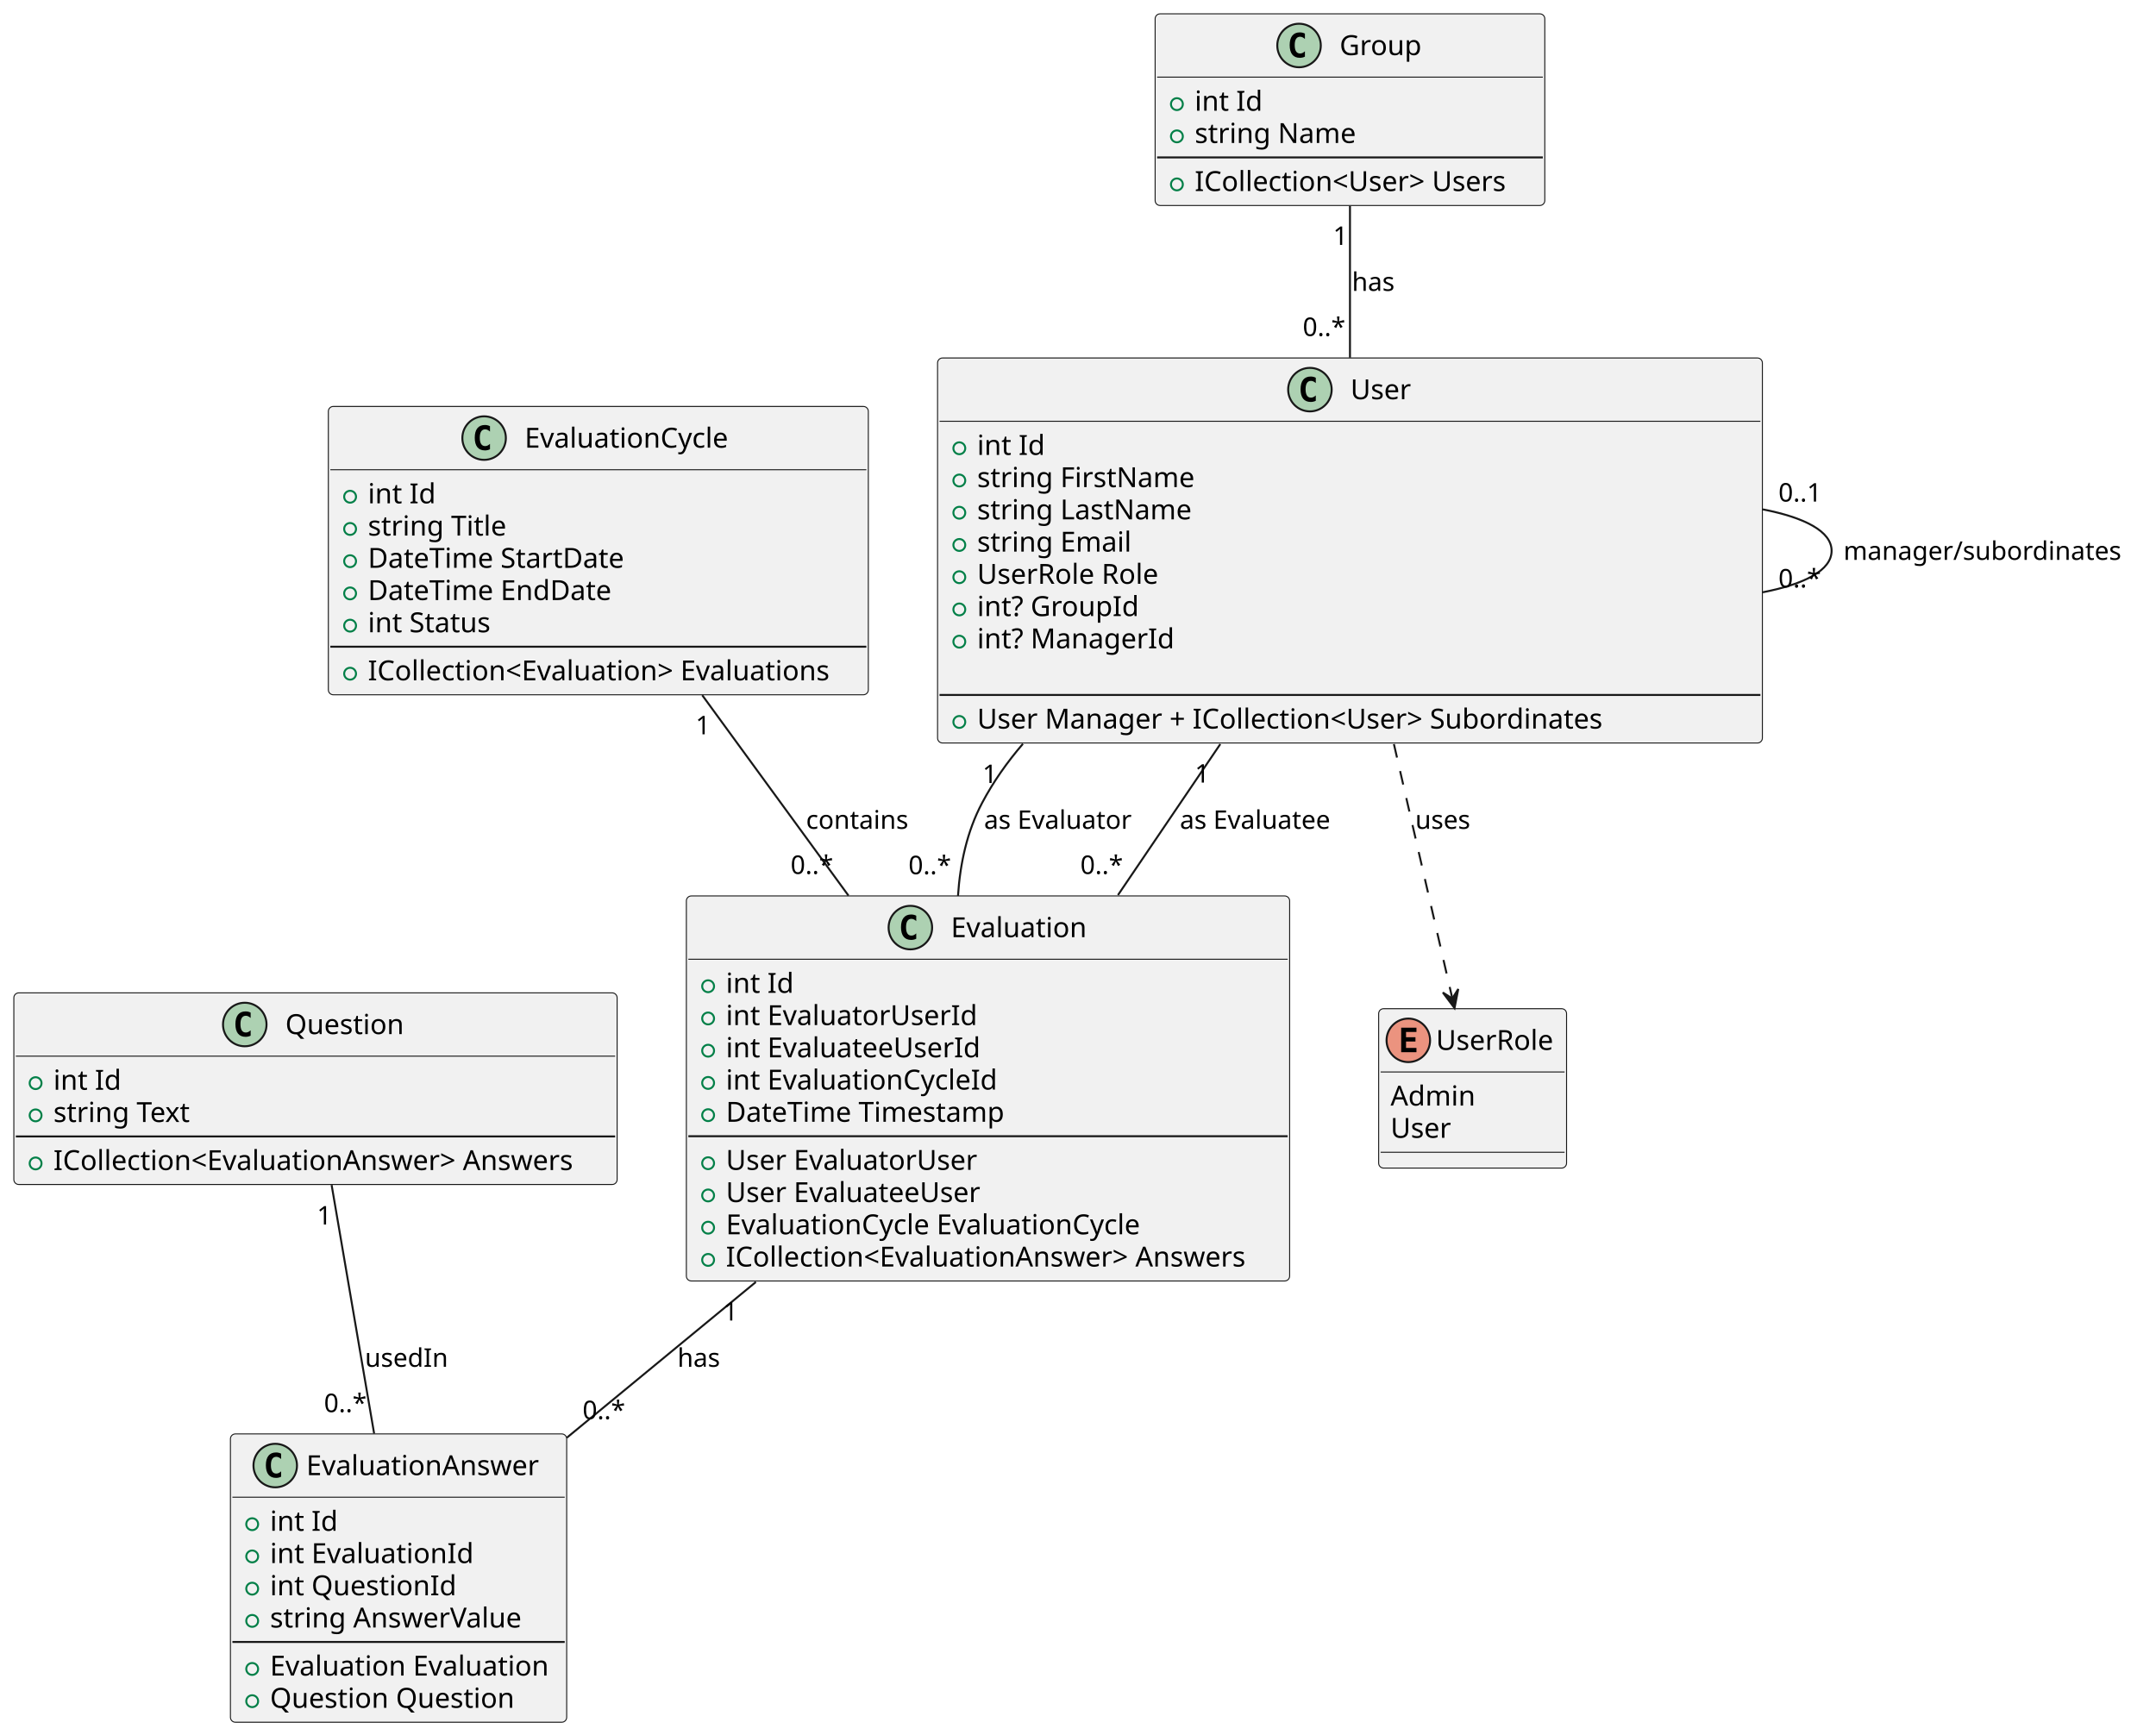
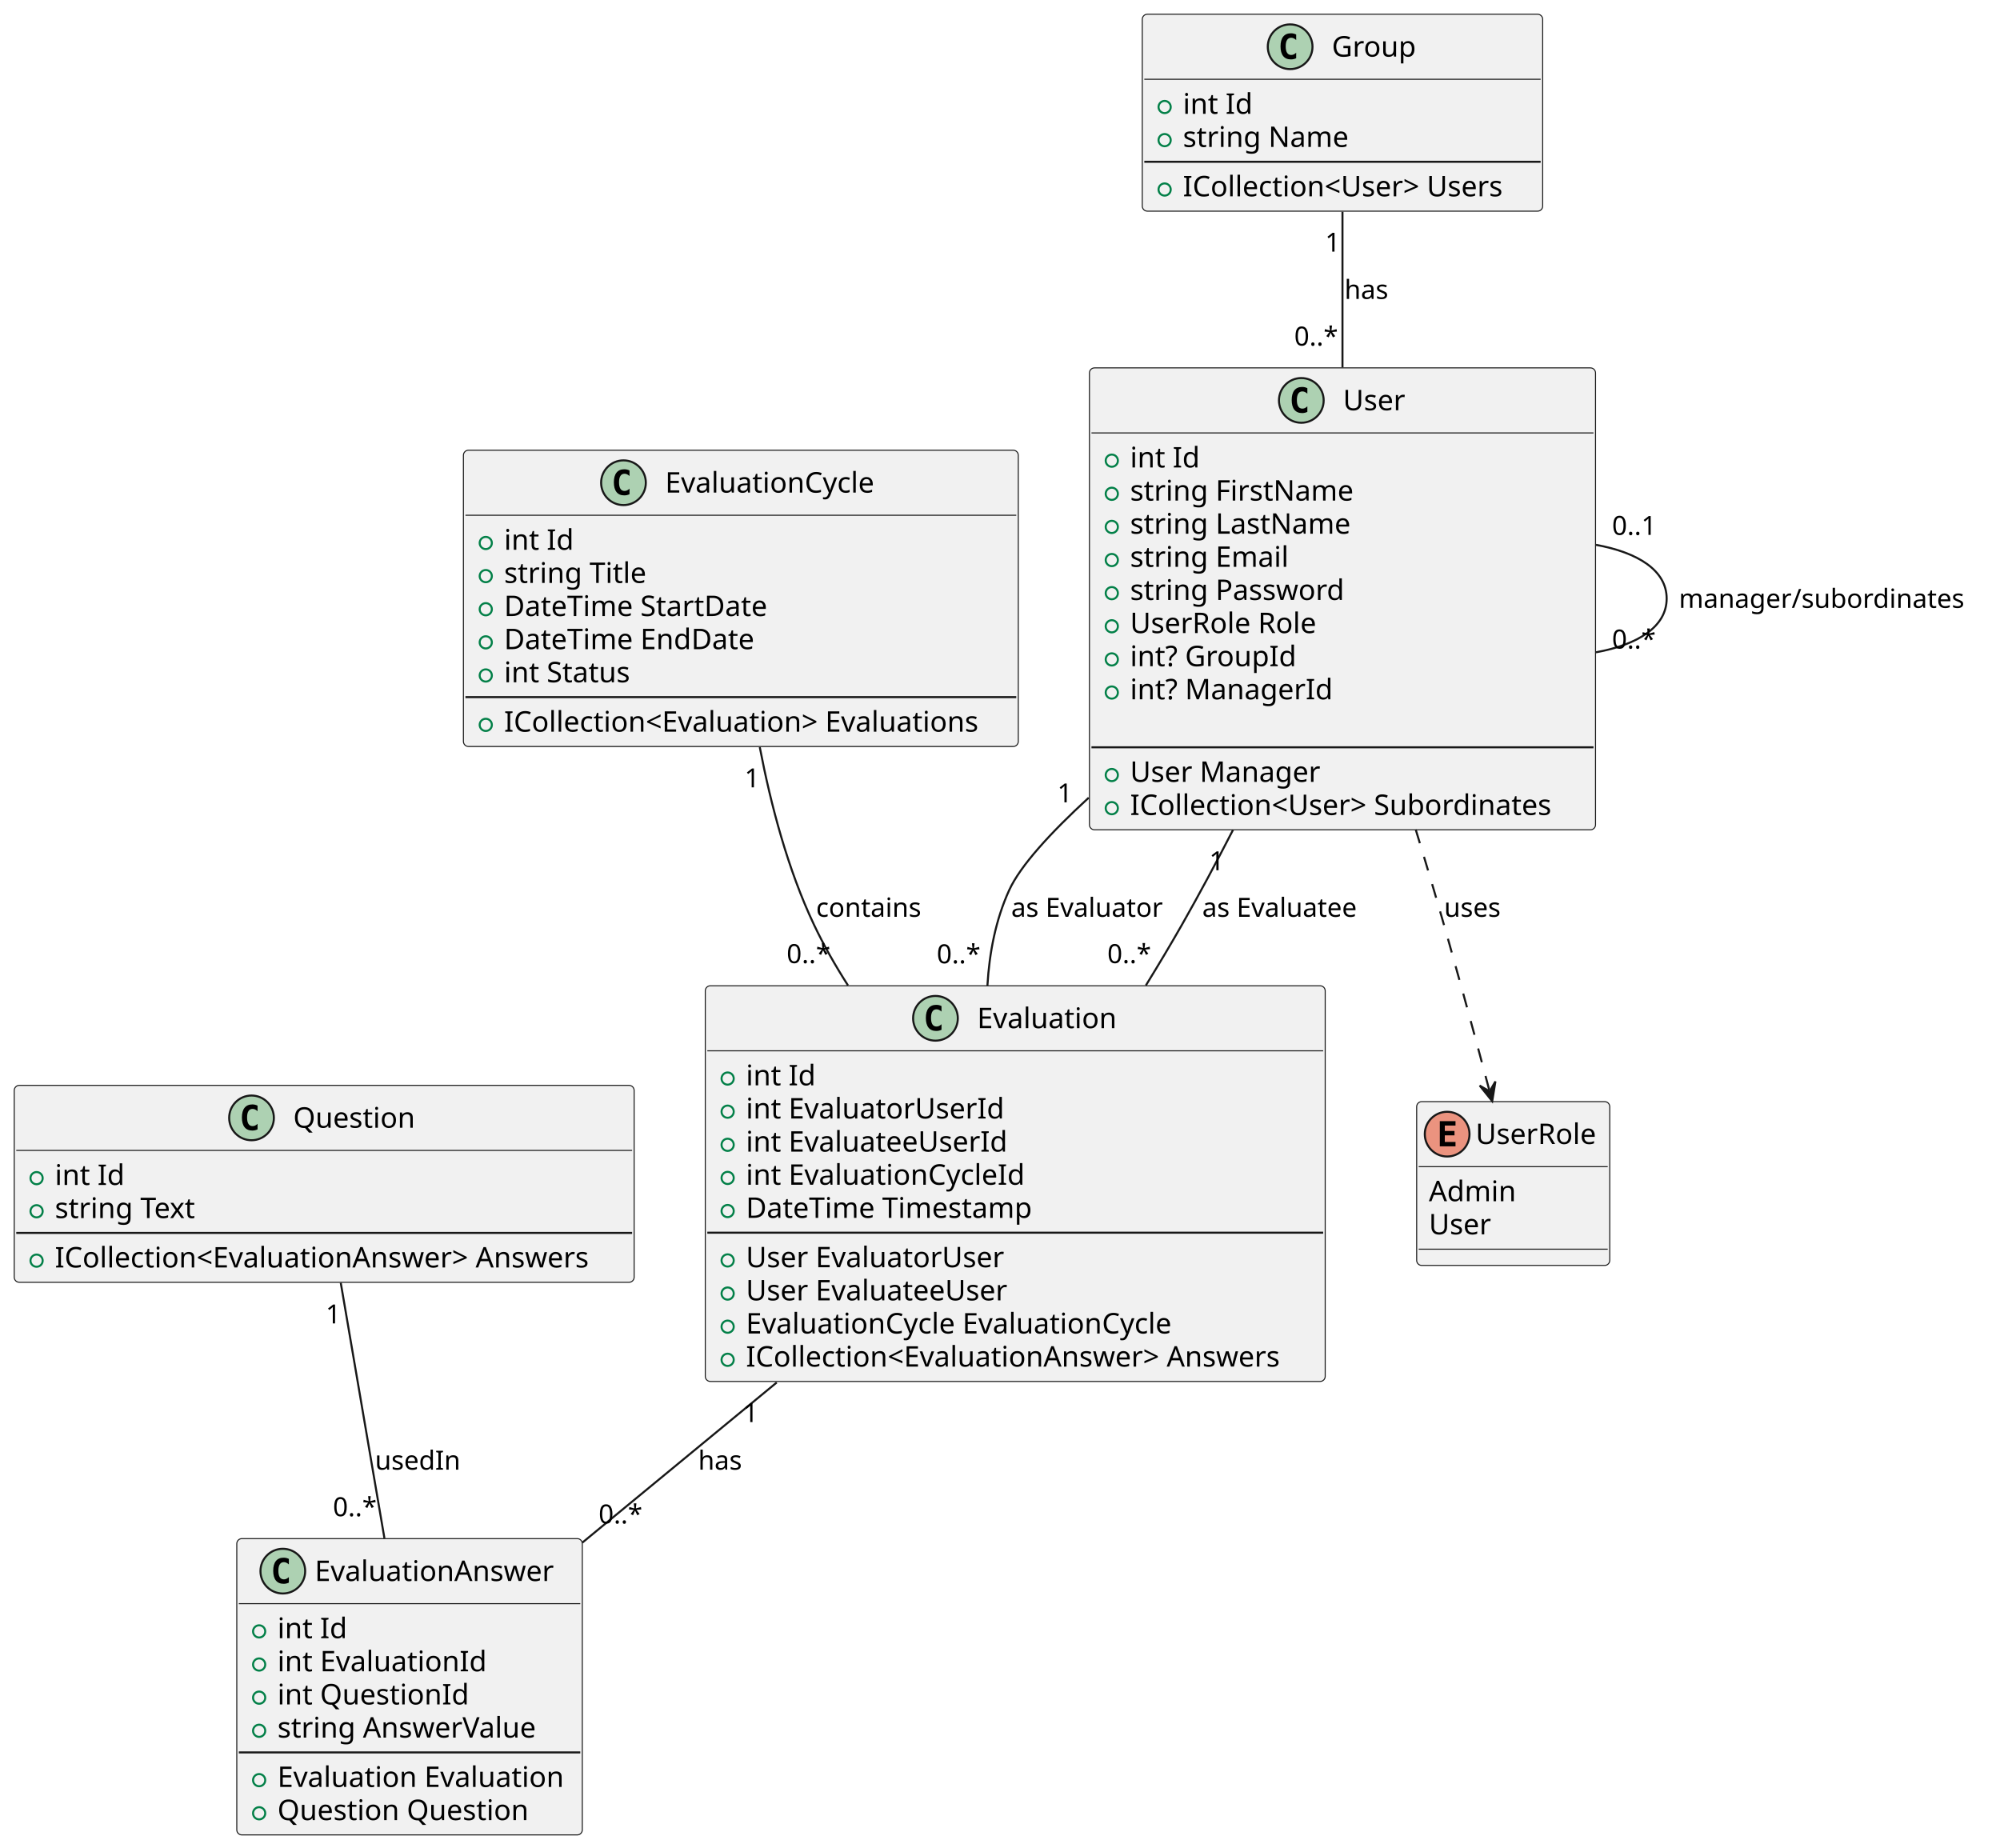
- <svg xmlns="http://www.w3.org/2000/svg" contentStyleType="text/css" height="877px" preserveAspectRatio="none" style="width:1090px;height:877px;background:#FFFFFF;" version="1.1" viewBox="0 0 1090 877" width="1090px" zoomAndPan="magnify">
+ <svg xmlns="http://www.w3.org/2000/svg" contentStyleType="text/css" height="909px" preserveAspectRatio="none" style="width:984px;height:909px;background:#FFFFFF;" version="1.1" viewBox="0 0 984 909" width="984px" zoomAndPan="magnify">
  <defs />
  <g>
    <g id="elem_UserRole">
-       <rect codeLine="4" fill="#F1F1F1" height="80.594" id="UserRole" rx="2.5" ry="2.5" style="stroke:#181818;stroke-width:0.5;" width="95" x="697" y="510" />
-       <ellipse cx="712" cy="526" fill="#EB937F" rx="11" ry="11" style="stroke:#181818;stroke-width:1.0;" />
-       <path d="M716.109,532 L708.391,532 L708.391,519.609 L716.109,519.609 L716.109,521.766 L710.844,521.766 L710.844,524.438 L715.609,524.438 L715.609,526.594 L710.844,526.594 L710.844,529.844 L716.109,529.844 L716.109,532 Z " fill="#000000" />
-       <text fill="#000000" font-family="sans-serif" font-size="14" lengthAdjust="spacing" textLength="63" x="726" y="530.847">UserRole</text>
-       <line style="stroke:#181818;stroke-width:0.5;" x1="698" x2="791" y1="542" y2="542" />
-       <text fill="#000000" font-family="sans-serif" font-size="14" lengthAdjust="spacing" textLength="43" x="703" y="558.995">Admin</text>
-       <text fill="#000000" font-family="sans-serif" font-size="14" lengthAdjust="spacing" textLength="32" x="703" y="575.292">User</text>
-       <line style="stroke:#181818;stroke-width:0.5;" x1="698" x2="791" y1="582.594" y2="582.594" />
+       <rect codeLine="4" fill="#F1F1F1" height="80.594" id="UserRole" rx="2.5" ry="2.5" style="stroke:#181818;stroke-width:0.5;" width="95" x="697" y="542" />
+       <ellipse cx="712" cy="558" fill="#EB937F" rx="11" ry="11" style="stroke:#181818;stroke-width:1.0;" />
+       <path d="M716.109,564 L708.391,564 L708.391,551.609 L716.109,551.609 L716.109,553.766 L710.844,553.766 L710.844,556.438 L715.609,556.438 L715.609,558.594 L710.844,558.594 L710.844,561.844 L716.109,561.844 L716.109,564 Z " fill="#000000" />
+       <text fill="#000000" font-family="sans-serif" font-size="14" lengthAdjust="spacing" textLength="63" x="726" y="562.847">UserRole</text>
+       <line style="stroke:#181818;stroke-width:0.5;" x1="698" x2="791" y1="574" y2="574" />
+       <text fill="#000000" font-family="sans-serif" font-size="14" lengthAdjust="spacing" textLength="43" x="703" y="590.995">Admin</text>
+       <text fill="#000000" font-family="sans-serif" font-size="14" lengthAdjust="spacing" textLength="32" x="703" y="607.292">User</text>
+       <line style="stroke:#181818;stroke-width:0.5;" x1="698" x2="791" y1="614.594" y2="614.594" />
    </g>
    <g id="elem_User">
-       <rect codeLine="12" fill="#F1F1F1" height="194.672" id="User" rx="2.5" ry="2.5" style="stroke:#181818;stroke-width:0.5;" width="417" x="474" y="181" />
-       <ellipse cx="662.25" cy="197" fill="#ADD1B2" rx="11" ry="11" style="stroke:#181818;stroke-width:1.0;" />
-       <path d="M665.219,202.641 Q664.641,202.938 664,203.078 Q663.359,203.234 662.656,203.234 Q660.156,203.234 658.828,201.594 Q657.516,199.938 657.516,196.812 Q657.516,193.688 658.828,192.031 Q660.156,190.375 662.656,190.375 Q663.359,190.375 664,190.531 Q664.656,190.688 665.219,190.984 L665.219,193.703 Q664.594,193.125 664,192.859 Q663.406,192.578 662.781,192.578 Q661.438,192.578 660.75,193.656 Q660.062,194.719 660.062,196.812 Q660.062,198.906 660.75,199.984 Q661.438,201.047 662.781,201.047 Q663.406,201.047 664,200.781 Q664.594,200.5 665.219,199.922 L665.219,202.641 Z " fill="#000000" />
-       <text fill="#000000" font-family="sans-serif" font-size="14" lengthAdjust="spacing" textLength="32" x="682.75" y="201.847">User</text>
-       <line style="stroke:#181818;stroke-width:0.5;" x1="475" x2="890" y1="213" y2="213" />
-       <ellipse cx="485" cy="226.648" fill="none" rx="3" ry="3" style="stroke:#038048;stroke-width:1.0;" />
-       <text fill="#000000" font-family="sans-serif" font-size="14" lengthAdjust="spacing" textLength="33" x="494" y="229.995">int Id</text>
-       <ellipse cx="485" cy="242.945" fill="none" rx="3" ry="3" style="stroke:#038048;stroke-width:1.0;" />
-       <text fill="#000000" font-family="sans-serif" font-size="14" lengthAdjust="spacing" textLength="112" x="494" y="246.292">string FirstName</text>
-       <ellipse cx="485" cy="259.242" fill="none" rx="3" ry="3" style="stroke:#038048;stroke-width:1.0;" />
-       <text fill="#000000" font-family="sans-serif" font-size="14" lengthAdjust="spacing" textLength="111" x="494" y="262.589">string LastName</text>
-       <ellipse cx="485" cy="275.539" fill="none" rx="3" ry="3" style="stroke:#038048;stroke-width:1.0;" />
-       <text fill="#000000" font-family="sans-serif" font-size="14" lengthAdjust="spacing" textLength="79" x="494" y="278.886">string Email</text>
-       <ellipse cx="485" cy="291.836" fill="none" rx="3" ry="3" style="stroke:#038048;stroke-width:1.0;" />
-       <text fill="#000000" font-family="sans-serif" font-size="14" lengthAdjust="spacing" textLength="98" x="494" y="295.183">UserRole Role</text>
-       <ellipse cx="485" cy="308.133" fill="none" rx="3" ry="3" style="stroke:#038048;stroke-width:1.0;" />
-       <text fill="#000000" font-family="sans-serif" font-size="14" lengthAdjust="spacing" textLength="83" x="494" y="311.479">int? GroupId</text>
-       <ellipse cx="485" cy="324.43" fill="none" rx="3" ry="3" style="stroke:#038048;stroke-width:1.0;" />
-       <text fill="#000000" font-family="sans-serif" font-size="14" lengthAdjust="spacing" textLength="100" x="494" y="327.776">int? ManagerId</text>
-       <text fill="#000000" font-family="sans-serif" font-size="14" lengthAdjust="spacing" textLength="4" x="494" y="344.073"> </text>
-       <line style="stroke:#181818;stroke-width:1.0;" x1="475" x2="890" y1="351.375" y2="351.375" />
-       <ellipse cx="485" cy="365.023" fill="none" rx="3" ry="3" style="stroke:#038048;stroke-width:1.0;" />
-       <text fill="#000000" font-family="sans-serif" font-size="14" lengthAdjust="spacing" textLength="391" x="494" y="368.37">User Manager              + ICollection&lt;User&gt; Subordinates</text>
+       <rect codeLine="12" fill="#F1F1F1" height="227.266" id="User" rx="2.5" ry="2.5" style="stroke:#181818;stroke-width:0.5;" width="249" x="536" y="181" />
+       <ellipse cx="640.25" cy="197" fill="#ADD1B2" rx="11" ry="11" style="stroke:#181818;stroke-width:1.0;" />
+       <path d="M643.219,202.641 Q642.641,202.938 642,203.078 Q641.359,203.234 640.656,203.234 Q638.156,203.234 636.828,201.594 Q635.516,199.938 635.516,196.812 Q635.516,193.688 636.828,192.031 Q638.156,190.375 640.656,190.375 Q641.359,190.375 642,190.531 Q642.656,190.688 643.219,190.984 L643.219,193.703 Q642.594,193.125 642,192.859 Q641.406,192.578 640.781,192.578 Q639.438,192.578 638.75,193.656 Q638.062,194.719 638.062,196.812 Q638.062,198.906 638.75,199.984 Q639.438,201.047 640.781,201.047 Q641.406,201.047 642,200.781 Q642.594,200.5 643.219,199.922 L643.219,202.641 Z " fill="#000000" />
+       <text fill="#000000" font-family="sans-serif" font-size="14" lengthAdjust="spacing" textLength="32" x="660.75" y="201.847">User</text>
+       <line style="stroke:#181818;stroke-width:0.5;" x1="537" x2="784" y1="213" y2="213" />
+       <ellipse cx="547" cy="226.648" fill="none" rx="3" ry="3" style="stroke:#038048;stroke-width:1.0;" />
+       <text fill="#000000" font-family="sans-serif" font-size="14" lengthAdjust="spacing" textLength="33" x="556" y="229.995">int Id</text>
+       <ellipse cx="547" cy="242.945" fill="none" rx="3" ry="3" style="stroke:#038048;stroke-width:1.0;" />
+       <text fill="#000000" font-family="sans-serif" font-size="14" lengthAdjust="spacing" textLength="112" x="556" y="246.292">string FirstName</text>
+       <ellipse cx="547" cy="259.242" fill="none" rx="3" ry="3" style="stroke:#038048;stroke-width:1.0;" />
+       <text fill="#000000" font-family="sans-serif" font-size="14" lengthAdjust="spacing" textLength="111" x="556" y="262.589">string LastName</text>
+       <ellipse cx="547" cy="275.539" fill="none" rx="3" ry="3" style="stroke:#038048;stroke-width:1.0;" />
+       <text fill="#000000" font-family="sans-serif" font-size="14" lengthAdjust="spacing" textLength="79" x="556" y="278.886">string Email</text>
+       <ellipse cx="547" cy="291.836" fill="none" rx="3" ry="3" style="stroke:#038048;stroke-width:1.0;" />
+       <text fill="#000000" font-family="sans-serif" font-size="14" lengthAdjust="spacing" textLength="110" x="556" y="295.183">string Password</text>
+       <ellipse cx="547" cy="308.133" fill="none" rx="3" ry="3" style="stroke:#038048;stroke-width:1.0;" />
+       <text fill="#000000" font-family="sans-serif" font-size="14" lengthAdjust="spacing" textLength="98" x="556" y="311.479">UserRole Role</text>
+       <ellipse cx="547" cy="324.43" fill="none" rx="3" ry="3" style="stroke:#038048;stroke-width:1.0;" />
+       <text fill="#000000" font-family="sans-serif" font-size="14" lengthAdjust="spacing" textLength="83" x="556" y="327.776">int? GroupId</text>
+       <ellipse cx="547" cy="340.727" fill="none" rx="3" ry="3" style="stroke:#038048;stroke-width:1.0;" />
+       <text fill="#000000" font-family="sans-serif" font-size="14" lengthAdjust="spacing" textLength="100" x="556" y="344.073">int? ManagerId</text>
+       <text fill="#000000" font-family="sans-serif" font-size="14" lengthAdjust="spacing" textLength="4" x="556" y="360.37"> </text>
+       <line style="stroke:#181818;stroke-width:1.0;" x1="537" x2="784" y1="367.672" y2="367.672" />
+       <ellipse cx="547" cy="381.32" fill="none" rx="3" ry="3" style="stroke:#038048;stroke-width:1.0;" />
+       <text fill="#000000" font-family="sans-serif" font-size="14" lengthAdjust="spacing" textLength="96" x="556" y="384.667">User Manager</text>
+       <ellipse cx="547" cy="397.617" fill="none" rx="3" ry="3" style="stroke:#038048;stroke-width:1.0;" />
+       <text fill="#000000" font-family="sans-serif" font-size="14" lengthAdjust="spacing" textLength="223" x="556" y="400.964">ICollection&lt;User&gt; Subordinates</text>
    </g>
    <g id="elem_Group">
-       <rect codeLine="24" fill="#F1F1F1" height="96.891" id="Group" rx="2.5" ry="2.5" style="stroke:#181818;stroke-width:0.5;" width="197" x="584" y="7" />
-       <ellipse cx="656.75" cy="23" fill="#ADD1B2" rx="11" ry="11" style="stroke:#181818;stroke-width:1.0;" />
-       <path d="M659.719,28.641 Q659.141,28.938 658.5,29.078 Q657.859,29.234 657.156,29.234 Q654.656,29.234 653.328,27.594 Q652.016,25.938 652.016,22.812 Q652.016,19.688 653.328,18.031 Q654.656,16.375 657.156,16.375 Q657.859,16.375 658.5,16.531 Q659.156,16.688 659.719,16.984 L659.719,19.703 Q659.094,19.125 658.5,18.859 Q657.906,18.578 657.281,18.578 Q655.938,18.578 655.25,19.656 Q654.562,20.719 654.562,22.812 Q654.562,24.906 655.25,25.984 Q655.938,27.047 657.281,27.047 Q657.906,27.047 658.5,26.781 Q659.094,26.5 659.719,25.922 L659.719,28.641 Z " fill="#000000" />
-       <text fill="#000000" font-family="sans-serif" font-size="14" lengthAdjust="spacing" textLength="43" x="677.25" y="27.847">Group</text>
-       <line style="stroke:#181818;stroke-width:0.5;" x1="585" x2="780" y1="39" y2="39" />
-       <ellipse cx="595" cy="52.648" fill="none" rx="3" ry="3" style="stroke:#038048;stroke-width:1.0;" />
-       <text fill="#000000" font-family="sans-serif" font-size="14" lengthAdjust="spacing" textLength="33" x="604" y="55.995">int Id</text>
-       <ellipse cx="595" cy="68.945" fill="none" rx="3" ry="3" style="stroke:#038048;stroke-width:1.0;" />
-       <text fill="#000000" font-family="sans-serif" font-size="14" lengthAdjust="spacing" textLength="83" x="604" y="72.292">string Name</text>
-       <line style="stroke:#181818;stroke-width:1.0;" x1="585" x2="780" y1="79.594" y2="79.594" />
-       <ellipse cx="595" cy="93.242" fill="none" rx="3" ry="3" style="stroke:#038048;stroke-width:1.0;" />
-       <text fill="#000000" font-family="sans-serif" font-size="14" lengthAdjust="spacing" textLength="171" x="604" y="96.589">ICollection&lt;User&gt; Users</text>
+       <rect codeLine="26" fill="#F1F1F1" height="96.891" id="Group" rx="2.5" ry="2.5" style="stroke:#181818;stroke-width:0.5;" width="197" x="562" y="7" />
+       <ellipse cx="634.75" cy="23" fill="#ADD1B2" rx="11" ry="11" style="stroke:#181818;stroke-width:1.0;" />
+       <path d="M637.719,28.641 Q637.141,28.938 636.5,29.078 Q635.859,29.234 635.156,29.234 Q632.656,29.234 631.328,27.594 Q630.016,25.938 630.016,22.812 Q630.016,19.688 631.328,18.031 Q632.656,16.375 635.156,16.375 Q635.859,16.375 636.5,16.531 Q637.156,16.688 637.719,16.984 L637.719,19.703 Q637.094,19.125 636.5,18.859 Q635.906,18.578 635.281,18.578 Q633.938,18.578 633.25,19.656 Q632.562,20.719 632.562,22.812 Q632.562,24.906 633.25,25.984 Q633.938,27.047 635.281,27.047 Q635.906,27.047 636.5,26.781 Q637.094,26.5 637.719,25.922 L637.719,28.641 Z " fill="#000000" />
+       <text fill="#000000" font-family="sans-serif" font-size="14" lengthAdjust="spacing" textLength="43" x="655.25" y="27.847">Group</text>
+       <line style="stroke:#181818;stroke-width:0.5;" x1="563" x2="758" y1="39" y2="39" />
+       <ellipse cx="573" cy="52.648" fill="none" rx="3" ry="3" style="stroke:#038048;stroke-width:1.0;" />
+       <text fill="#000000" font-family="sans-serif" font-size="14" lengthAdjust="spacing" textLength="33" x="582" y="55.995">int Id</text>
+       <ellipse cx="573" cy="68.945" fill="none" rx="3" ry="3" style="stroke:#038048;stroke-width:1.0;" />
+       <text fill="#000000" font-family="sans-serif" font-size="14" lengthAdjust="spacing" textLength="83" x="582" y="72.292">string Name</text>
+       <line style="stroke:#181818;stroke-width:1.0;" x1="563" x2="758" y1="79.594" y2="79.594" />
+       <ellipse cx="573" cy="93.242" fill="none" rx="3" ry="3" style="stroke:#038048;stroke-width:1.0;" />
+       <text fill="#000000" font-family="sans-serif" font-size="14" lengthAdjust="spacing" textLength="171" x="582" y="96.589">ICollection&lt;User&gt; Users</text>
    </g>
    <g id="elem_EvaluationCycle">
-       <rect codeLine="31" fill="#F1F1F1" height="145.781" id="EvaluationCycle" rx="2.5" ry="2.5" style="stroke:#181818;stroke-width:0.5;" width="273" x="166" y="205.5" />
-       <ellipse cx="244.75" cy="221.5" fill="#ADD1B2" rx="11" ry="11" style="stroke:#181818;stroke-width:1.0;" />
-       <path d="M247.719,227.141 Q247.141,227.438 246.5,227.578 Q245.859,227.734 245.156,227.734 Q242.656,227.734 241.328,226.094 Q240.016,224.438 240.016,221.312 Q240.016,218.188 241.328,216.531 Q242.656,214.875 245.156,214.875 Q245.859,214.875 246.5,215.031 Q247.156,215.188 247.719,215.484 L247.719,218.203 Q247.094,217.625 246.5,217.359 Q245.906,217.078 245.281,217.078 Q243.938,217.078 243.25,218.156 Q242.562,219.219 242.562,221.312 Q242.562,223.406 243.25,224.484 Q243.938,225.547 245.281,225.547 Q245.906,225.547 246.5,225.281 Q247.094,225 247.719,224.422 L247.719,227.141 Z " fill="#000000" />
-       <text fill="#000000" font-family="sans-serif" font-size="14" lengthAdjust="spacing" textLength="107" x="265.25" y="226.347">EvaluationCycle</text>
-       <line style="stroke:#181818;stroke-width:0.5;" x1="167" x2="438" y1="237.5" y2="237.5" />
-       <ellipse cx="177" cy="251.148" fill="none" rx="3" ry="3" style="stroke:#038048;stroke-width:1.0;" />
-       <text fill="#000000" font-family="sans-serif" font-size="14" lengthAdjust="spacing" textLength="33" x="186" y="254.495">int Id</text>
-       <ellipse cx="177" cy="267.445" fill="none" rx="3" ry="3" style="stroke:#038048;stroke-width:1.0;" />
-       <text fill="#000000" font-family="sans-serif" font-size="14" lengthAdjust="spacing" textLength="72" x="186" y="270.792">string Title</text>
-       <ellipse cx="177" cy="283.742" fill="none" rx="3" ry="3" style="stroke:#038048;stroke-width:1.0;" />
-       <text fill="#000000" font-family="sans-serif" font-size="14" lengthAdjust="spacing" textLength="136" x="186" y="287.089">DateTime StartDate</text>
-       <ellipse cx="177" cy="300.039" fill="none" rx="3" ry="3" style="stroke:#038048;stroke-width:1.0;" />
-       <text fill="#000000" font-family="sans-serif" font-size="14" lengthAdjust="spacing" textLength="131" x="186" y="303.386">DateTime EndDate</text>
-       <ellipse cx="177" cy="316.336" fill="none" rx="3" ry="3" style="stroke:#038048;stroke-width:1.0;" />
-       <text fill="#000000" font-family="sans-serif" font-size="14" lengthAdjust="spacing" textLength="65" x="186" y="319.683">int Status</text>
-       <line style="stroke:#181818;stroke-width:1.0;" x1="167" x2="438" y1="326.984" y2="326.984" />
-       <ellipse cx="177" cy="340.633" fill="none" rx="3" ry="3" style="stroke:#038048;stroke-width:1.0;" />
-       <text fill="#000000" font-family="sans-serif" font-size="14" lengthAdjust="spacing" textLength="247" x="186" y="343.979">ICollection&lt;Evaluation&gt; Evaluations</text>
+       <rect codeLine="33" fill="#F1F1F1" height="145.781" id="EvaluationCycle" rx="2.5" ry="2.5" style="stroke:#181818;stroke-width:0.5;" width="273" x="228" y="221.5" />
+       <ellipse cx="306.75" cy="237.5" fill="#ADD1B2" rx="11" ry="11" style="stroke:#181818;stroke-width:1.0;" />
+       <path d="M309.719,243.141 Q309.141,243.438 308.5,243.578 Q307.859,243.734 307.156,243.734 Q304.656,243.734 303.328,242.094 Q302.016,240.438 302.016,237.312 Q302.016,234.188 303.328,232.531 Q304.656,230.875 307.156,230.875 Q307.859,230.875 308.5,231.031 Q309.156,231.188 309.719,231.484 L309.719,234.203 Q309.094,233.625 308.5,233.359 Q307.906,233.078 307.281,233.078 Q305.938,233.078 305.25,234.156 Q304.562,235.219 304.562,237.312 Q304.562,239.406 305.25,240.484 Q305.938,241.547 307.281,241.547 Q307.906,241.547 308.5,241.281 Q309.094,241 309.719,240.422 L309.719,243.141 Z " fill="#000000" />
+       <text fill="#000000" font-family="sans-serif" font-size="14" lengthAdjust="spacing" textLength="107" x="327.25" y="242.347">EvaluationCycle</text>
+       <line style="stroke:#181818;stroke-width:0.5;" x1="229" x2="500" y1="253.5" y2="253.5" />
+       <ellipse cx="239" cy="267.148" fill="none" rx="3" ry="3" style="stroke:#038048;stroke-width:1.0;" />
+       <text fill="#000000" font-family="sans-serif" font-size="14" lengthAdjust="spacing" textLength="33" x="248" y="270.495">int Id</text>
+       <ellipse cx="239" cy="283.445" fill="none" rx="3" ry="3" style="stroke:#038048;stroke-width:1.0;" />
+       <text fill="#000000" font-family="sans-serif" font-size="14" lengthAdjust="spacing" textLength="72" x="248" y="286.792">string Title</text>
+       <ellipse cx="239" cy="299.742" fill="none" rx="3" ry="3" style="stroke:#038048;stroke-width:1.0;" />
+       <text fill="#000000" font-family="sans-serif" font-size="14" lengthAdjust="spacing" textLength="136" x="248" y="303.089">DateTime StartDate</text>
+       <ellipse cx="239" cy="316.039" fill="none" rx="3" ry="3" style="stroke:#038048;stroke-width:1.0;" />
+       <text fill="#000000" font-family="sans-serif" font-size="14" lengthAdjust="spacing" textLength="131" x="248" y="319.386">DateTime EndDate</text>
+       <ellipse cx="239" cy="332.336" fill="none" rx="3" ry="3" style="stroke:#038048;stroke-width:1.0;" />
+       <text fill="#000000" font-family="sans-serif" font-size="14" lengthAdjust="spacing" textLength="65" x="248" y="335.683">int Status</text>
+       <line style="stroke:#181818;stroke-width:1.0;" x1="229" x2="500" y1="342.984" y2="342.984" />
+       <ellipse cx="239" cy="356.633" fill="none" rx="3" ry="3" style="stroke:#038048;stroke-width:1.0;" />
+       <text fill="#000000" font-family="sans-serif" font-size="14" lengthAdjust="spacing" textLength="247" x="248" y="359.979">ICollection&lt;Evaluation&gt; Evaluations</text>
    </g>
    <g id="elem_Question">
-       <rect codeLine="41" fill="#F1F1F1" height="96.891" id="Question" rx="2.5" ry="2.5" style="stroke:#181818;stroke-width:0.5;" width="305" x="7" y="502" />
-       <ellipse cx="123.75" cy="518" fill="#ADD1B2" rx="11" ry="11" style="stroke:#181818;stroke-width:1.0;" />
-       <path d="M126.719,523.641 Q126.141,523.938 125.5,524.078 Q124.859,524.234 124.156,524.234 Q121.656,524.234 120.328,522.594 Q119.016,520.938 119.016,517.812 Q119.016,514.688 120.328,513.031 Q121.656,511.375 124.156,511.375 Q124.859,511.375 125.5,511.531 Q126.156,511.688 126.719,511.984 L126.719,514.703 Q126.094,514.125 125.5,513.859 Q124.906,513.578 124.281,513.578 Q122.938,513.578 122.25,514.656 Q121.562,515.719 121.562,517.812 Q121.562,519.906 122.25,520.984 Q122.938,522.047 124.281,522.047 Q124.906,522.047 125.5,521.781 Q126.094,521.5 126.719,520.922 L126.719,523.641 Z " fill="#000000" />
-       <text fill="#000000" font-family="sans-serif" font-size="14" lengthAdjust="spacing" textLength="63" x="144.25" y="522.847">Question</text>
-       <line style="stroke:#181818;stroke-width:0.5;" x1="8" x2="311" y1="534" y2="534" />
-       <ellipse cx="18" cy="547.648" fill="none" rx="3" ry="3" style="stroke:#038048;stroke-width:1.0;" />
-       <text fill="#000000" font-family="sans-serif" font-size="14" lengthAdjust="spacing" textLength="33" x="27" y="550.995">int Id</text>
-       <ellipse cx="18" cy="563.945" fill="none" rx="3" ry="3" style="stroke:#038048;stroke-width:1.0;" />
-       <text fill="#000000" font-family="sans-serif" font-size="14" lengthAdjust="spacing" textLength="73" x="27" y="567.292">string Text</text>
-       <line style="stroke:#181818;stroke-width:1.0;" x1="8" x2="311" y1="574.594" y2="574.594" />
-       <ellipse cx="18" cy="588.242" fill="none" rx="3" ry="3" style="stroke:#038048;stroke-width:1.0;" />
-       <text fill="#000000" font-family="sans-serif" font-size="14" lengthAdjust="spacing" textLength="279" x="27" y="591.589">ICollection&lt;EvaluationAnswer&gt; Answers</text>
+       <rect codeLine="43" fill="#F1F1F1" height="96.891" id="Question" rx="2.5" ry="2.5" style="stroke:#181818;stroke-width:0.5;" width="305" x="7" y="534" />
+       <ellipse cx="123.75" cy="550" fill="#ADD1B2" rx="11" ry="11" style="stroke:#181818;stroke-width:1.0;" />
+       <path d="M126.719,555.641 Q126.141,555.938 125.5,556.078 Q124.859,556.234 124.156,556.234 Q121.656,556.234 120.328,554.594 Q119.016,552.938 119.016,549.812 Q119.016,546.688 120.328,545.031 Q121.656,543.375 124.156,543.375 Q124.859,543.375 125.5,543.531 Q126.156,543.688 126.719,543.984 L126.719,546.703 Q126.094,546.125 125.5,545.859 Q124.906,545.578 124.281,545.578 Q122.938,545.578 122.25,546.656 Q121.562,547.719 121.562,549.812 Q121.562,551.906 122.25,552.984 Q122.938,554.047 124.281,554.047 Q124.906,554.047 125.5,553.781 Q126.094,553.5 126.719,552.922 L126.719,555.641 Z " fill="#000000" />
+       <text fill="#000000" font-family="sans-serif" font-size="14" lengthAdjust="spacing" textLength="63" x="144.25" y="554.847">Question</text>
+       <line style="stroke:#181818;stroke-width:0.5;" x1="8" x2="311" y1="566" y2="566" />
+       <ellipse cx="18" cy="579.648" fill="none" rx="3" ry="3" style="stroke:#038048;stroke-width:1.0;" />
+       <text fill="#000000" font-family="sans-serif" font-size="14" lengthAdjust="spacing" textLength="33" x="27" y="582.995">int Id</text>
+       <ellipse cx="18" cy="595.945" fill="none" rx="3" ry="3" style="stroke:#038048;stroke-width:1.0;" />
+       <text fill="#000000" font-family="sans-serif" font-size="14" lengthAdjust="spacing" textLength="73" x="27" y="599.292">string Text</text>
+       <line style="stroke:#181818;stroke-width:1.0;" x1="8" x2="311" y1="606.594" y2="606.594" />
+       <ellipse cx="18" cy="620.242" fill="none" rx="3" ry="3" style="stroke:#038048;stroke-width:1.0;" />
+       <text fill="#000000" font-family="sans-serif" font-size="14" lengthAdjust="spacing" textLength="279" x="27" y="623.589">ICollection&lt;EvaluationAnswer&gt; Answers</text>
    </g>
    <g id="elem_Evaluation">
-       <rect codeLine="48" fill="#F1F1F1" height="194.672" id="Evaluation" rx="2.5" ry="2.5" style="stroke:#181818;stroke-width:0.5;" width="305" x="347" y="453" />
-       <ellipse cx="460.25" cy="469" fill="#ADD1B2" rx="11" ry="11" style="stroke:#181818;stroke-width:1.0;" />
-       <path d="M463.219,474.641 Q462.641,474.938 462,475.078 Q461.359,475.234 460.656,475.234 Q458.156,475.234 456.828,473.594 Q455.516,471.938 455.516,468.812 Q455.516,465.688 456.828,464.031 Q458.156,462.375 460.656,462.375 Q461.359,462.375 462,462.531 Q462.656,462.688 463.219,462.984 L463.219,465.703 Q462.594,465.125 462,464.859 Q461.406,464.578 460.781,464.578 Q459.438,464.578 458.75,465.656 Q458.062,466.719 458.062,468.812 Q458.062,470.906 458.75,471.984 Q459.438,473.047 460.781,473.047 Q461.406,473.047 462,472.781 Q462.594,472.5 463.219,471.922 L463.219,474.641 Z " fill="#000000" />
-       <text fill="#000000" font-family="sans-serif" font-size="14" lengthAdjust="spacing" textLength="70" x="480.75" y="473.847">Evaluation</text>
-       <line style="stroke:#181818;stroke-width:0.5;" x1="348" x2="651" y1="485" y2="485" />
-       <ellipse cx="358" cy="498.648" fill="none" rx="3" ry="3" style="stroke:#038048;stroke-width:1.0;" />
-       <text fill="#000000" font-family="sans-serif" font-size="14" lengthAdjust="spacing" textLength="33" x="367" y="501.995">int Id</text>
-       <ellipse cx="358" cy="514.945" fill="none" rx="3" ry="3" style="stroke:#038048;stroke-width:1.0;" />
-       <text fill="#000000" font-family="sans-serif" font-size="14" lengthAdjust="spacing" textLength="128" x="367" y="518.292">int EvaluatorUserId</text>
-       <ellipse cx="358" cy="531.242" fill="none" rx="3" ry="3" style="stroke:#038048;stroke-width:1.0;" />
-       <text fill="#000000" font-family="sans-serif" font-size="14" lengthAdjust="spacing" textLength="132" x="367" y="534.589">int EvaluateeUserId</text>
-       <ellipse cx="358" cy="547.539" fill="none" rx="3" ry="3" style="stroke:#038048;stroke-width:1.0;" />
-       <text fill="#000000" font-family="sans-serif" font-size="14" lengthAdjust="spacing" textLength="140" x="367" y="550.886">int EvaluationCycleId</text>
-       <ellipse cx="358" cy="563.836" fill="none" rx="3" ry="3" style="stroke:#038048;stroke-width:1.0;" />
-       <text fill="#000000" font-family="sans-serif" font-size="14" lengthAdjust="spacing" textLength="148" x="367" y="567.183">DateTime Timestamp</text>
-       <line style="stroke:#181818;stroke-width:1.0;" x1="348" x2="651" y1="574.484" y2="574.484" />
-       <ellipse cx="358" cy="588.133" fill="none" rx="3" ry="3" style="stroke:#038048;stroke-width:1.0;" />
-       <text fill="#000000" font-family="sans-serif" font-size="14" lengthAdjust="spacing" textLength="131" x="367" y="591.48">User EvaluatorUser</text>
-       <ellipse cx="358" cy="604.43" fill="none" rx="3" ry="3" style="stroke:#038048;stroke-width:1.0;" />
-       <text fill="#000000" font-family="sans-serif" font-size="14" lengthAdjust="spacing" textLength="135" x="367" y="607.776">User EvaluateeUser</text>
-       <ellipse cx="358" cy="620.727" fill="none" rx="3" ry="3" style="stroke:#038048;stroke-width:1.0;" />
-       <text fill="#000000" font-family="sans-serif" font-size="14" lengthAdjust="spacing" textLength="218" x="367" y="624.073">EvaluationCycle EvaluationCycle</text>
-       <ellipse cx="358" cy="637.023" fill="none" rx="3" ry="3" style="stroke:#038048;stroke-width:1.0;" />
-       <text fill="#000000" font-family="sans-serif" font-size="14" lengthAdjust="spacing" textLength="279" x="367" y="640.37">ICollection&lt;EvaluationAnswer&gt; Answers</text>
+       <rect codeLine="50" fill="#F1F1F1" height="194.672" id="Evaluation" rx="2.5" ry="2.5" style="stroke:#181818;stroke-width:0.5;" width="305" x="347" y="485" />
+       <ellipse cx="460.25" cy="501" fill="#ADD1B2" rx="11" ry="11" style="stroke:#181818;stroke-width:1.0;" />
+       <path d="M463.219,506.641 Q462.641,506.938 462,507.078 Q461.359,507.234 460.656,507.234 Q458.156,507.234 456.828,505.594 Q455.516,503.938 455.516,500.812 Q455.516,497.688 456.828,496.031 Q458.156,494.375 460.656,494.375 Q461.359,494.375 462,494.531 Q462.656,494.688 463.219,494.984 L463.219,497.703 Q462.594,497.125 462,496.859 Q461.406,496.578 460.781,496.578 Q459.438,496.578 458.75,497.656 Q458.062,498.719 458.062,500.812 Q458.062,502.906 458.75,503.984 Q459.438,505.047 460.781,505.047 Q461.406,505.047 462,504.781 Q462.594,504.5 463.219,503.922 L463.219,506.641 Z " fill="#000000" />
+       <text fill="#000000" font-family="sans-serif" font-size="14" lengthAdjust="spacing" textLength="70" x="480.75" y="505.847">Evaluation</text>
+       <line style="stroke:#181818;stroke-width:0.5;" x1="348" x2="651" y1="517" y2="517" />
+       <ellipse cx="358" cy="530.648" fill="none" rx="3" ry="3" style="stroke:#038048;stroke-width:1.0;" />
+       <text fill="#000000" font-family="sans-serif" font-size="14" lengthAdjust="spacing" textLength="33" x="367" y="533.995">int Id</text>
+       <ellipse cx="358" cy="546.945" fill="none" rx="3" ry="3" style="stroke:#038048;stroke-width:1.0;" />
+       <text fill="#000000" font-family="sans-serif" font-size="14" lengthAdjust="spacing" textLength="128" x="367" y="550.292">int EvaluatorUserId</text>
+       <ellipse cx="358" cy="563.242" fill="none" rx="3" ry="3" style="stroke:#038048;stroke-width:1.0;" />
+       <text fill="#000000" font-family="sans-serif" font-size="14" lengthAdjust="spacing" textLength="132" x="367" y="566.589">int EvaluateeUserId</text>
+       <ellipse cx="358" cy="579.539" fill="none" rx="3" ry="3" style="stroke:#038048;stroke-width:1.0;" />
+       <text fill="#000000" font-family="sans-serif" font-size="14" lengthAdjust="spacing" textLength="140" x="367" y="582.886">int EvaluationCycleId</text>
+       <ellipse cx="358" cy="595.836" fill="none" rx="3" ry="3" style="stroke:#038048;stroke-width:1.0;" />
+       <text fill="#000000" font-family="sans-serif" font-size="14" lengthAdjust="spacing" textLength="148" x="367" y="599.183">DateTime Timestamp</text>
+       <line style="stroke:#181818;stroke-width:1.0;" x1="348" x2="651" y1="606.484" y2="606.484" />
+       <ellipse cx="358" cy="620.133" fill="none" rx="3" ry="3" style="stroke:#038048;stroke-width:1.0;" />
+       <text fill="#000000" font-family="sans-serif" font-size="14" lengthAdjust="spacing" textLength="131" x="367" y="623.48">User EvaluatorUser</text>
+       <ellipse cx="358" cy="636.43" fill="none" rx="3" ry="3" style="stroke:#038048;stroke-width:1.0;" />
+       <text fill="#000000" font-family="sans-serif" font-size="14" lengthAdjust="spacing" textLength="135" x="367" y="639.776">User EvaluateeUser</text>
+       <ellipse cx="358" cy="652.727" fill="none" rx="3" ry="3" style="stroke:#038048;stroke-width:1.0;" />
+       <text fill="#000000" font-family="sans-serif" font-size="14" lengthAdjust="spacing" textLength="218" x="367" y="656.073">EvaluationCycle EvaluationCycle</text>
+       <ellipse cx="358" cy="669.023" fill="none" rx="3" ry="3" style="stroke:#038048;stroke-width:1.0;" />
+       <text fill="#000000" font-family="sans-serif" font-size="14" lengthAdjust="spacing" textLength="279" x="367" y="672.37">ICollection&lt;EvaluationAnswer&gt; Answers</text>
    </g>
    <g id="elem_EvaluationAnswer">
-       <rect codeLine="61" fill="#F1F1F1" height="145.781" id="EvaluationAnswer" rx="2.5" ry="2.5" style="stroke:#181818;stroke-width:0.5;" width="170" x="116.5" y="725" />
-       <ellipse cx="139.15" cy="741" fill="#ADD1B2" rx="11" ry="11" style="stroke:#181818;stroke-width:1.0;" />
-       <path d="M142.119,746.641 Q141.541,746.938 140.9,747.078 Q140.259,747.234 139.556,747.234 Q137.056,747.234 135.728,745.594 Q134.416,743.938 134.416,740.812 Q134.416,737.688 135.728,736.031 Q137.056,734.375 139.556,734.375 Q140.259,734.375 140.9,734.531 Q141.556,734.688 142.119,734.984 L142.119,737.703 Q141.494,737.125 140.9,736.859 Q140.306,736.578 139.681,736.578 Q138.338,736.578 137.65,737.656 Q136.963,738.719 136.963,740.812 Q136.963,742.906 137.65,743.984 Q138.338,745.047 139.681,745.047 Q140.306,745.047 140.9,744.781 Q141.494,744.5 142.119,743.922 L142.119,746.641 Z " fill="#000000" />
-       <text fill="#000000" font-family="sans-serif" font-size="14" lengthAdjust="spacing" textLength="121" x="154.85" y="745.847">EvaluationAnswer</text>
-       <line style="stroke:#181818;stroke-width:0.5;" x1="117.5" x2="285.5" y1="757" y2="757" />
-       <ellipse cx="127.5" cy="770.648" fill="none" rx="3" ry="3" style="stroke:#038048;stroke-width:1.0;" />
-       <text fill="#000000" font-family="sans-serif" font-size="14" lengthAdjust="spacing" textLength="33" x="136.5" y="773.995">int Id</text>
-       <ellipse cx="127.5" cy="786.945" fill="none" rx="3" ry="3" style="stroke:#038048;stroke-width:1.0;" />
-       <text fill="#000000" font-family="sans-serif" font-size="14" lengthAdjust="spacing" textLength="103" x="136.5" y="790.292">int EvaluationId</text>
-       <ellipse cx="127.5" cy="803.242" fill="none" rx="3" ry="3" style="stroke:#038048;stroke-width:1.0;" />
-       <text fill="#000000" font-family="sans-serif" font-size="14" lengthAdjust="spacing" textLength="96" x="136.5" y="806.589">int QuestionId</text>
-       <ellipse cx="127.5" cy="819.539" fill="none" rx="3" ry="3" style="stroke:#038048;stroke-width:1.0;" />
-       <text fill="#000000" font-family="sans-serif" font-size="14" lengthAdjust="spacing" textLength="132" x="136.5" y="822.886">string AnswerValue</text>
-       <line style="stroke:#181818;stroke-width:1.0;" x1="117.5" x2="285.5" y1="830.188" y2="830.188" />
-       <ellipse cx="127.5" cy="843.836" fill="none" rx="3" ry="3" style="stroke:#038048;stroke-width:1.0;" />
-       <text fill="#000000" font-family="sans-serif" font-size="14" lengthAdjust="spacing" textLength="144" x="136.5" y="847.183">Evaluation Evaluation</text>
-       <ellipse cx="127.5" cy="860.133" fill="none" rx="3" ry="3" style="stroke:#038048;stroke-width:1.0;" />
-       <text fill="#000000" font-family="sans-serif" font-size="14" lengthAdjust="spacing" textLength="130" x="136.5" y="863.48">Question Question</text>
+       <rect codeLine="63" fill="#F1F1F1" height="145.781" id="EvaluationAnswer" rx="2.5" ry="2.5" style="stroke:#181818;stroke-width:0.5;" width="170" x="116.5" y="757" />
+       <ellipse cx="139.15" cy="773" fill="#ADD1B2" rx="11" ry="11" style="stroke:#181818;stroke-width:1.0;" />
+       <path d="M142.119,778.641 Q141.541,778.938 140.9,779.078 Q140.259,779.234 139.556,779.234 Q137.056,779.234 135.728,777.594 Q134.416,775.938 134.416,772.812 Q134.416,769.688 135.728,768.031 Q137.056,766.375 139.556,766.375 Q140.259,766.375 140.9,766.531 Q141.556,766.688 142.119,766.984 L142.119,769.703 Q141.494,769.125 140.9,768.859 Q140.306,768.578 139.681,768.578 Q138.338,768.578 137.65,769.656 Q136.963,770.719 136.963,772.812 Q136.963,774.906 137.65,775.984 Q138.338,777.047 139.681,777.047 Q140.306,777.047 140.9,776.781 Q141.494,776.5 142.119,775.922 L142.119,778.641 Z " fill="#000000" />
+       <text fill="#000000" font-family="sans-serif" font-size="14" lengthAdjust="spacing" textLength="121" x="154.85" y="777.847">EvaluationAnswer</text>
+       <line style="stroke:#181818;stroke-width:0.5;" x1="117.5" x2="285.5" y1="789" y2="789" />
+       <ellipse cx="127.5" cy="802.648" fill="none" rx="3" ry="3" style="stroke:#038048;stroke-width:1.0;" />
+       <text fill="#000000" font-family="sans-serif" font-size="14" lengthAdjust="spacing" textLength="33" x="136.5" y="805.995">int Id</text>
+       <ellipse cx="127.5" cy="818.945" fill="none" rx="3" ry="3" style="stroke:#038048;stroke-width:1.0;" />
+       <text fill="#000000" font-family="sans-serif" font-size="14" lengthAdjust="spacing" textLength="103" x="136.5" y="822.292">int EvaluationId</text>
+       <ellipse cx="127.5" cy="835.242" fill="none" rx="3" ry="3" style="stroke:#038048;stroke-width:1.0;" />
+       <text fill="#000000" font-family="sans-serif" font-size="14" lengthAdjust="spacing" textLength="96" x="136.5" y="838.589">int QuestionId</text>
+       <ellipse cx="127.5" cy="851.539" fill="none" rx="3" ry="3" style="stroke:#038048;stroke-width:1.0;" />
+       <text fill="#000000" font-family="sans-serif" font-size="14" lengthAdjust="spacing" textLength="132" x="136.5" y="854.886">string AnswerValue</text>
+       <line style="stroke:#181818;stroke-width:1.0;" x1="117.5" x2="285.5" y1="862.188" y2="862.188" />
+       <ellipse cx="127.5" cy="875.836" fill="none" rx="3" ry="3" style="stroke:#038048;stroke-width:1.0;" />
+       <text fill="#000000" font-family="sans-serif" font-size="14" lengthAdjust="spacing" textLength="144" x="136.5" y="879.183">Evaluation Evaluation</text>
+       <ellipse cx="127.5" cy="892.133" fill="none" rx="3" ry="3" style="stroke:#038048;stroke-width:1.0;" />
+       <text fill="#000000" font-family="sans-serif" font-size="14" lengthAdjust="spacing" textLength="130" x="136.5" y="895.48">Question Question</text>
    </g>
    <g id="link_User_UserRole">
-       <path codeLine="76" d="M704.71,376.21 C714.78,420.06 726.19,469.77 734.21,504.68 " fill="none" id="User-to-UserRole" style="stroke:#181818;stroke-width:1.0;stroke-dasharray:7.0,7.0;" />
-       <polygon fill="#181818" points="735.36,509.71,737.253,500.045,734.245,504.836,729.454,501.829,735.36,509.71" style="stroke:#181818;stroke-width:1.0;" />
-       <text fill="#000000" font-family="sans-serif" font-size="13" lengthAdjust="spacing" textLength="30" x="715.5" y="419.067">uses</text>
+       <path codeLine="78" d="M696.54,408.16 C699.62,418.23 702.65,428.29 705.5,438 C715.2,471.02 725.37,508.55 732.89,536.95 " fill="none" id="User-to-UserRole" style="stroke:#181818;stroke-width:1.0;stroke-dasharray:7.0,7.0;" />
+       <polygon fill="#181818" points="734.17,541.79,735.746,532.068,732.897,536.955,728.01,534.105,734.17,541.79" style="stroke:#181818;stroke-width:1.0;" />
+       <text fill="#000000" font-family="sans-serif" font-size="13" lengthAdjust="spacing" textLength="30" x="710.5" y="451.067">uses</text>
    </g>
    <g id="link_Group_User">
-       <path codeLine="79" d="M682.5,104.18 C682.5,126.64 682.5,154.29 682.5,180.85 " fill="none" id="Group-User" style="stroke:#181818;stroke-width:1.0;" />
-       <text fill="#000000" font-family="sans-serif" font-size="13" lengthAdjust="spacing" textLength="23" x="683.5" y="147.067">has</text>
-       <text fill="#000000" font-family="sans-serif" font-size="13" lengthAdjust="spacing" textLength="8" x="673.962" y="123.812">1</text>
-       <text fill="#000000" font-family="sans-serif" font-size="13" lengthAdjust="spacing" textLength="23" x="658.62" y="169.884">0..*</text>
+       <path codeLine="81" d="M660.5,104.18 C660.5,126.34 660.5,153.73 660.5,180.73 " fill="none" id="Group-User" style="stroke:#181818;stroke-width:1.0;" />
+       <text fill="#000000" font-family="sans-serif" font-size="13" lengthAdjust="spacing" textLength="23" x="661.5" y="147.067">has</text>
+       <text fill="#000000" font-family="sans-serif" font-size="13" lengthAdjust="spacing" textLength="8" x="651.962" y="123.812">1</text>
+       <text fill="#000000" font-family="sans-serif" font-size="13" lengthAdjust="spacing" textLength="23" x="636.763" y="170.024">0..*</text>
    </g>
    <g id="link_User_User">
-       <path codeLine="83" d="M891.19,257.54 C912.44,261.68 926,268.67 926,278.5 C926,288.33 912.44,295.32 891.19,299.46 " fill="none" id="User-User" style="stroke:#181818;stroke-width:1.0;" />
-       <text fill="#000000" font-family="sans-serif" font-size="13" lengthAdjust="spacing" textLength="145" x="932" y="283.067">manager/subordinates</text>
-       <text fill="#000000" font-family="sans-serif" font-size="13" lengthAdjust="spacing" textLength="24" x="899.121" y="253.592">0..1</text>
-       <text fill="#000000" font-family="sans-serif" font-size="13" lengthAdjust="spacing" textLength="23" x="899.103" y="297.019">0..*</text>
+       <path codeLine="85" d="M785.22,268.07 C805.82,271.81 820,280.62 820,294.5 C820,308.38 805.82,317.19 785.22,320.93 " fill="none" id="User-User" style="stroke:#181818;stroke-width:1.0;" />
+       <text fill="#000000" font-family="sans-serif" font-size="13" lengthAdjust="spacing" textLength="145" x="826" y="299.067">manager/subordinates</text>
+       <text fill="#000000" font-family="sans-serif" font-size="13" lengthAdjust="spacing" textLength="24" x="793.124" y="263.171">0..1</text>
+       <text fill="#000000" font-family="sans-serif" font-size="13" lengthAdjust="spacing" textLength="23" x="793.095" y="319.087">0..*</text>
    </g>
    <g id="link_User_Evaluation">
-       <path codeLine="87" d="M517.15,376.09 C509.18,385.34 502.16,395.3 496.5,406 C488.92,420.32 485.39,436.61 484.33,452.96 " fill="none" id="User-Evaluation" style="stroke:#181818;stroke-width:1.0;" />
-       <text fill="#000000" font-family="sans-serif" font-size="13" lengthAdjust="spacing" textLength="79" x="497.5" y="419.067">as Evaluator</text>
-       <text fill="#000000" font-family="sans-serif" font-size="13" lengthAdjust="spacing" textLength="8" x="496.713" y="395.891">1</text>
-       <text fill="#000000" font-family="sans-serif" font-size="13" lengthAdjust="spacing" textLength="23" x="459.288" y="442.002">0..*</text>
+       <path codeLine="89" d="M535.65,392.47 C516.93,409.66 502.02,425.9 496.5,438 C489.88,452.51 486.76,468.74 485.81,484.91 " fill="none" id="User-Evaluation" style="stroke:#181818;stroke-width:1.0;" />
+       <text fill="#000000" font-family="sans-serif" font-size="13" lengthAdjust="spacing" textLength="79" x="497.5" y="451.067">as Evaluator</text>
+       <text fill="#000000" font-family="sans-serif" font-size="13" lengthAdjust="spacing" textLength="8" x="520.201" y="394.763">1</text>
+       <text fill="#000000" font-family="sans-serif" font-size="13" lengthAdjust="spacing" textLength="23" x="460.881" y="473.949">0..*</text>
    </g>
    <g id="link_User_Evaluation">
-       <path codeLine="88" d="M616.95,376.21 C600.13,401.03 582.04,427.73 565.21,452.55 " fill="none" id="User-Evaluation-1" style="stroke:#181818;stroke-width:1.0;" />
-       <text fill="#000000" font-family="sans-serif" font-size="13" lengthAdjust="spacing" textLength="82" x="596.5" y="419.067">as Evaluatee</text>
-       <text fill="#000000" font-family="sans-serif" font-size="13" lengthAdjust="spacing" textLength="8" x="604.06" y="395.691">1</text>
-       <text fill="#000000" font-family="sans-serif" font-size="13" lengthAdjust="spacing" textLength="23" x="546.191" y="441.89">0..*</text>
+       <path codeLine="90" d="M606.64,408.33 C598.5,424.16 589.98,440.1 581.5,455 C575.93,464.78 569.92,474.84 563.77,484.82 " fill="none" id="User-Evaluation-1" style="stroke:#181818;stroke-width:1.0;" />
+       <text fill="#000000" font-family="sans-serif" font-size="13" lengthAdjust="spacing" textLength="82" x="591.5" y="451.067">as Evaluatee</text>
+       <text fill="#000000" font-family="sans-serif" font-size="13" lengthAdjust="spacing" textLength="8" x="594.933" y="428.165">1</text>
+       <text fill="#000000" font-family="sans-serif" font-size="13" lengthAdjust="spacing" textLength="23" x="544.81" y="473.852">0..*</text>
    </g>
    <g id="link_EvaluationCycle_Evaluation">
-       <path codeLine="91" d="M355.03,351.5 C377.72,382.59 404.59,419.42 428.97,452.84 " fill="none" id="EvaluationCycle-Evaluation" style="stroke:#181818;stroke-width:1.0;" />
-       <text fill="#000000" font-family="sans-serif" font-size="13" lengthAdjust="spacing" textLength="54" x="407.5" y="419.067">contains</text>
-       <text fill="#000000" font-family="sans-serif" font-size="13" lengthAdjust="spacing" textLength="8" x="351.656" y="371.256">1</text>
-       <text fill="#000000" font-family="sans-serif" font-size="13" lengthAdjust="spacing" textLength="23" x="399.69" y="441.873">0..*</text>
+       <path codeLine="93" d="M373.81,367.61 C379.21,395.8 387.6,427.81 400.5,455 C405.28,465.08 410.99,475.1 417.21,484.82 " fill="none" id="EvaluationCycle-Evaluation" style="stroke:#181818;stroke-width:1.0;" />
+       <text fill="#000000" font-family="sans-serif" font-size="13" lengthAdjust="spacing" textLength="54" x="401.5" y="451.067">contains</text>
+       <text fill="#000000" font-family="sans-serif" font-size="13" lengthAdjust="spacing" textLength="8" x="366.316" y="387.377">1</text>
+       <text fill="#000000" font-family="sans-serif" font-size="13" lengthAdjust="spacing" textLength="23" x="387.029" y="473.852">0..*</text>
    </g>
    <g id="link_Evaluation_EvaluationAnswer">
-       <path codeLine="94" d="M382.15,648.18 C350.23,674.47 316.27,702.45 286.52,726.96 " fill="none" id="Evaluation-EvaluationAnswer" style="stroke:#181818;stroke-width:1.0;" />
-       <text fill="#000000" font-family="sans-serif" font-size="13" lengthAdjust="spacing" textLength="23" x="342.5" y="691.067">has</text>
-       <text fill="#000000" font-family="sans-serif" font-size="13" lengthAdjust="spacing" textLength="8" x="365.618" y="667.659">1</text>
-       <text fill="#000000" font-family="sans-serif" font-size="13" lengthAdjust="spacing" textLength="23" x="294.513" y="717.537">0..*</text>
+       <path codeLine="96" d="M382.15,680.18 C350.23,706.47 316.27,734.45 286.52,758.96 " fill="none" id="Evaluation-EvaluationAnswer" style="stroke:#181818;stroke-width:1.0;" />
+       <text fill="#000000" font-family="sans-serif" font-size="13" lengthAdjust="spacing" textLength="23" x="343.5" y="723.067">has</text>
+       <text fill="#000000" font-family="sans-serif" font-size="13" lengthAdjust="spacing" textLength="8" x="365.618" y="699.659">1</text>
+       <text fill="#000000" font-family="sans-serif" font-size="13" lengthAdjust="spacing" textLength="23" x="294.513" y="749.537">0..*</text>
    </g>
    <g id="link_Question_EvaluationAnswer">
-       <path codeLine="97" d="M167.65,599.13 C173.75,634.82 182.22,684.29 189.15,724.84 " fill="none" id="Question-EvaluationAnswer" style="stroke:#181818;stroke-width:1.0;" />
-       <text fill="#000000" font-family="sans-serif" font-size="13" lengthAdjust="spacing" textLength="42" x="184.5" y="691.067">usedIn</text>
-       <text fill="#000000" font-family="sans-serif" font-size="13" lengthAdjust="spacing" textLength="8" x="160.234" y="619.107">1</text>
-       <text fill="#000000" font-family="sans-serif" font-size="13" lengthAdjust="spacing" textLength="23" x="163.802" y="713.984">0..*</text>
+       <path codeLine="99" d="M167.65,631.13 C173.75,666.82 182.22,716.29 189.15,756.84 " fill="none" id="Question-EvaluationAnswer" style="stroke:#181818;stroke-width:1.0;" />
+       <text fill="#000000" font-family="sans-serif" font-size="13" lengthAdjust="spacing" textLength="42" x="184.5" y="723.067">usedIn</text>
+       <text fill="#000000" font-family="sans-serif" font-size="13" lengthAdjust="spacing" textLength="8" x="160.234" y="651.107">1</text>
+       <text fill="#000000" font-family="sans-serif" font-size="13" lengthAdjust="spacing" textLength="23" x="163.802" y="745.984">0..*</text>
    </g>
  </g>
</svg>
